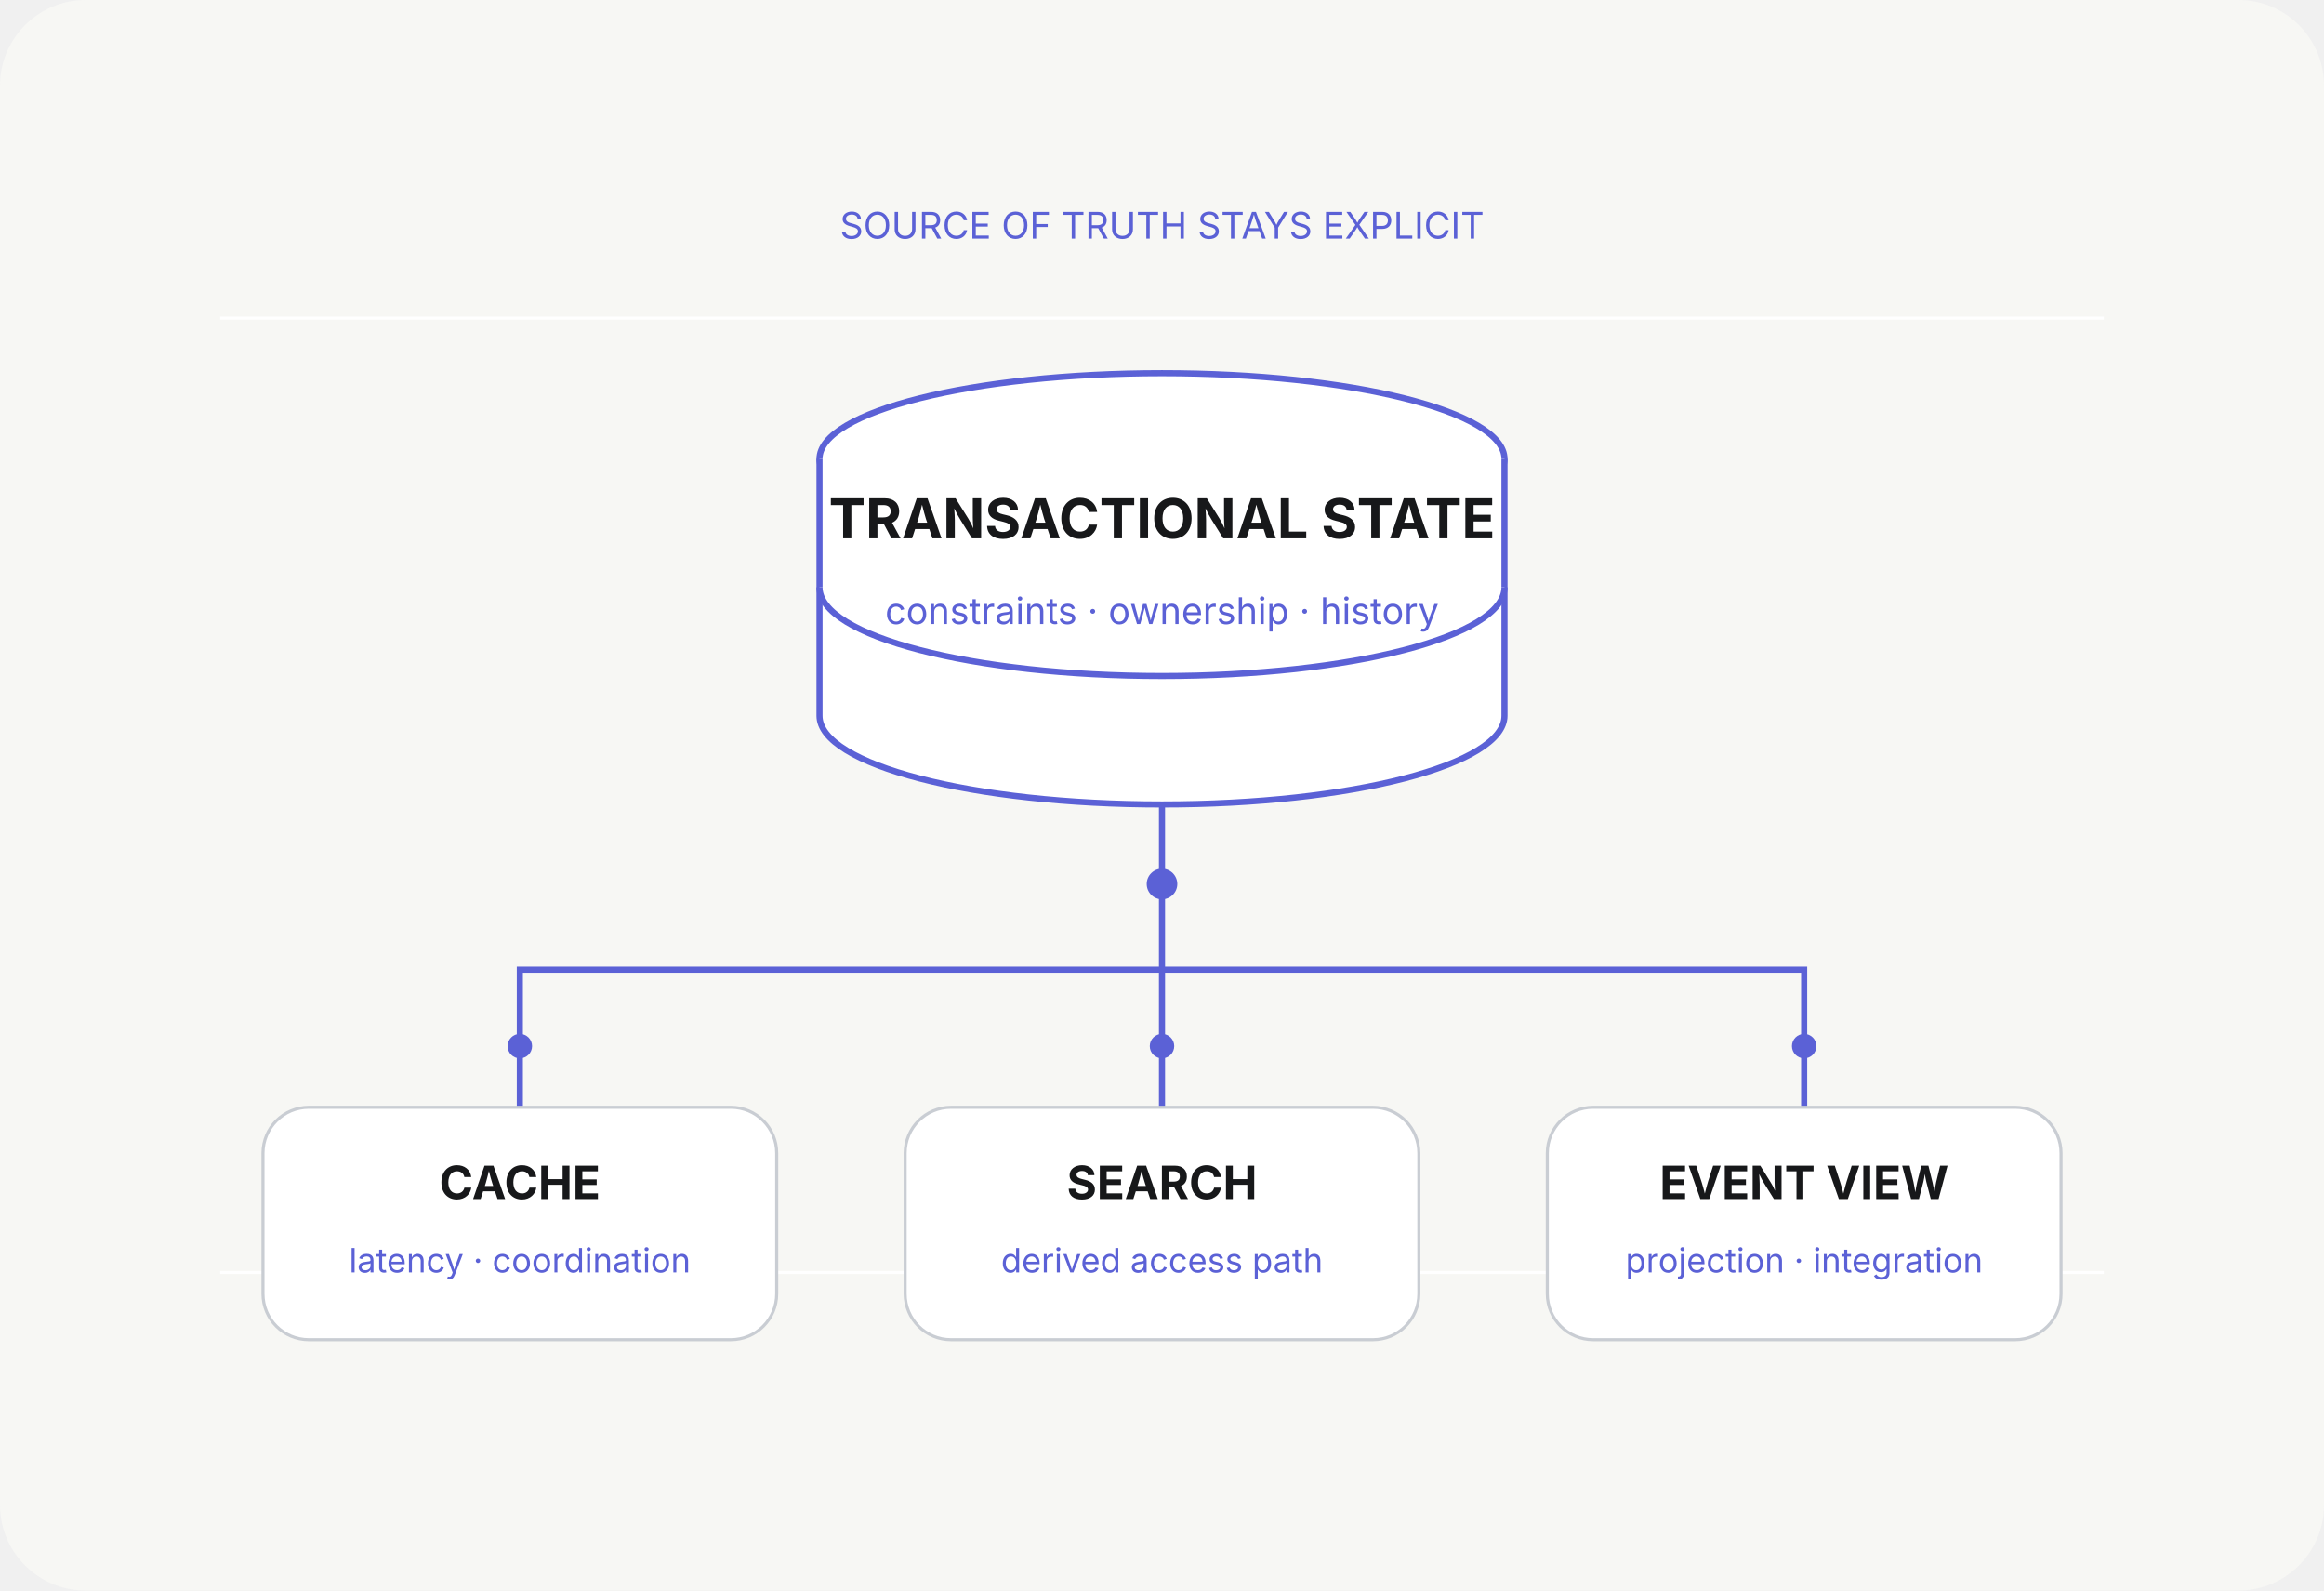
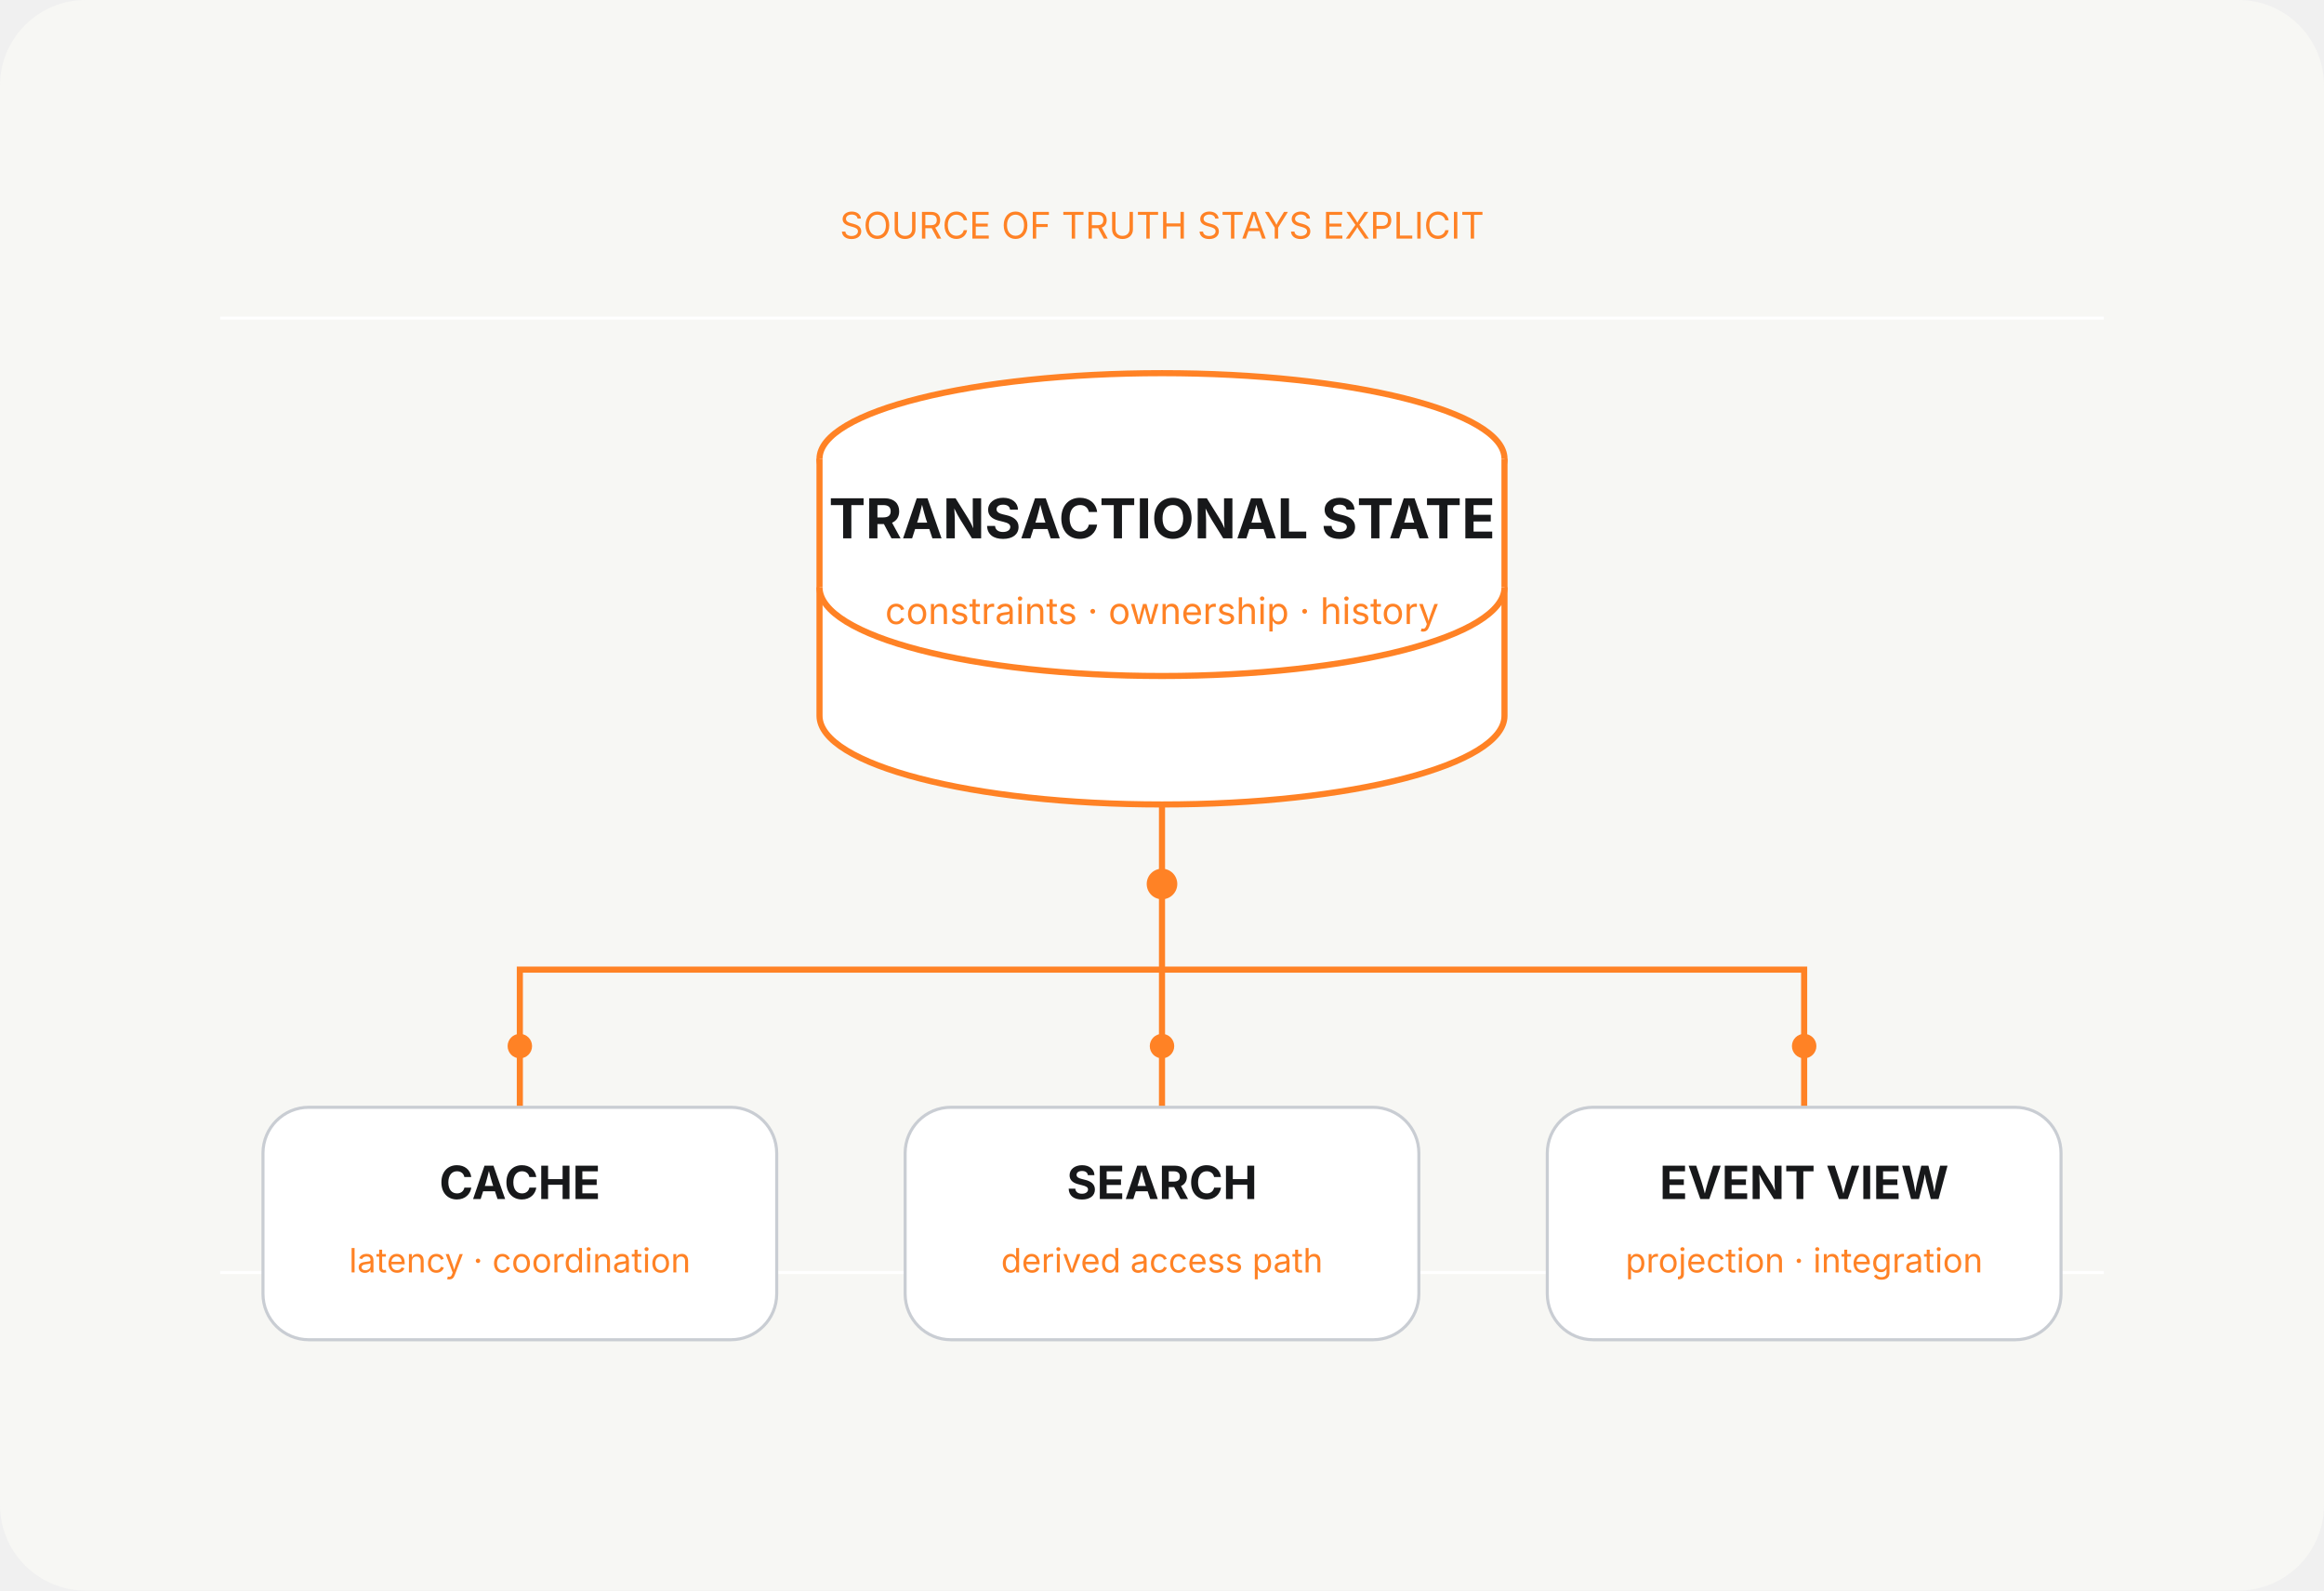
<svg xmlns="http://www.w3.org/2000/svg" viewBox="0 0 760 520" role="img" aria-labelledby="title desc">
  <rect width="760" height="520" rx="28" fill="#f7f7f4" />
  <g fill="none" stroke="#ffffff">
    <path d="M72 104H688" />
    <path d="M72 416H688" />
  </g>
-   <g fill="#ffffff" stroke="#5b61d6" stroke-width="2">
+   <g fill="#ffffff" stroke="#ff8225" stroke-width="2">
    <ellipse cx="380" cy="150" rx="112" ry="28" />
    <path d="M268 150v84c0 16 50 29 112 29s112-13 112-29v-84" />
    <path d="M268 192c0 16 50 29 112 29s112-13 112-29" />
  </g>
  <g fill="#17181a" font-family="Inter,Arial,sans-serif" text-anchor="middle">
    <text x="380" y="176" font-size="18" font-weight="700">TRANSACTIONAL STATE</text>
-     <text x="380" y="204" font-size="12" fill="#5b61d6">constraints · ownership · history</text>
+     <text x="380" y="204" font-size="12" fill="#ff8225">constraints · ownership · history</text>
  </g>
-   <g stroke="#5b61d6" stroke-width="2" fill="none">
+   <g stroke="#ff8225" stroke-width="2" fill="none">
    <path d="M380 263v54" />
    <path d="M380 317H170v45M380 317v45M380 317h210v45" />
  </g>
  <g fill="#ffffff" stroke="#c9cdd3">
    <rect x="86" y="362" width="168" height="76" rx="15" />
    <rect x="296" y="362" width="168" height="76" rx="15" />
    <rect x="506" y="362" width="168" height="76" rx="15" />
  </g>
  <g fill="#17181a" font-family="Inter,Arial,sans-serif" text-anchor="middle">
    <text x="170" y="392" font-size="15" font-weight="700">CACHE</text>
-     <text x="170" y="416" font-size="11" fill="#5b61d6">latency · coordination</text>
+     <text x="170" y="416" font-size="11" fill="#ff8225">latency · coordination</text>
    <text x="380" y="392" font-size="15" font-weight="700">SEARCH</text>
-     <text x="380" y="416" font-size="11" fill="#5b61d6">derived access path</text>
+     <text x="380" y="416" font-size="11" fill="#ff8225">derived access path</text>
    <text x="590" y="392" font-size="15" font-weight="700">EVENT VIEW</text>
-     <text x="590" y="416" font-size="11" fill="#5b61d6">projection · integration</text>
+     <text x="590" y="416" font-size="11" fill="#ff8225">projection · integration</text>
  </g>
-   <g fill="#5b61d6">
+   <g fill="#ff8225">
    <circle cx="380" cy="289" r="5" />
    <circle cx="170" cy="342" r="4" />
    <circle cx="380" cy="342" r="4" />
    <circle cx="590" cy="342" r="4" />
  </g>
-   <text x="380" y="78" fill="#5b61d6" font-family="Inter,Arial,sans-serif" font-size="12" text-anchor="middle">SOURCE OF TRUTH STAYS EXPLICIT</text>
+   <text x="380" y="78" fill="#ff8225" font-family="Inter,Arial,sans-serif" font-size="12" text-anchor="middle">SOURCE OF TRUTH STAYS EXPLICIT</text>
</svg>
